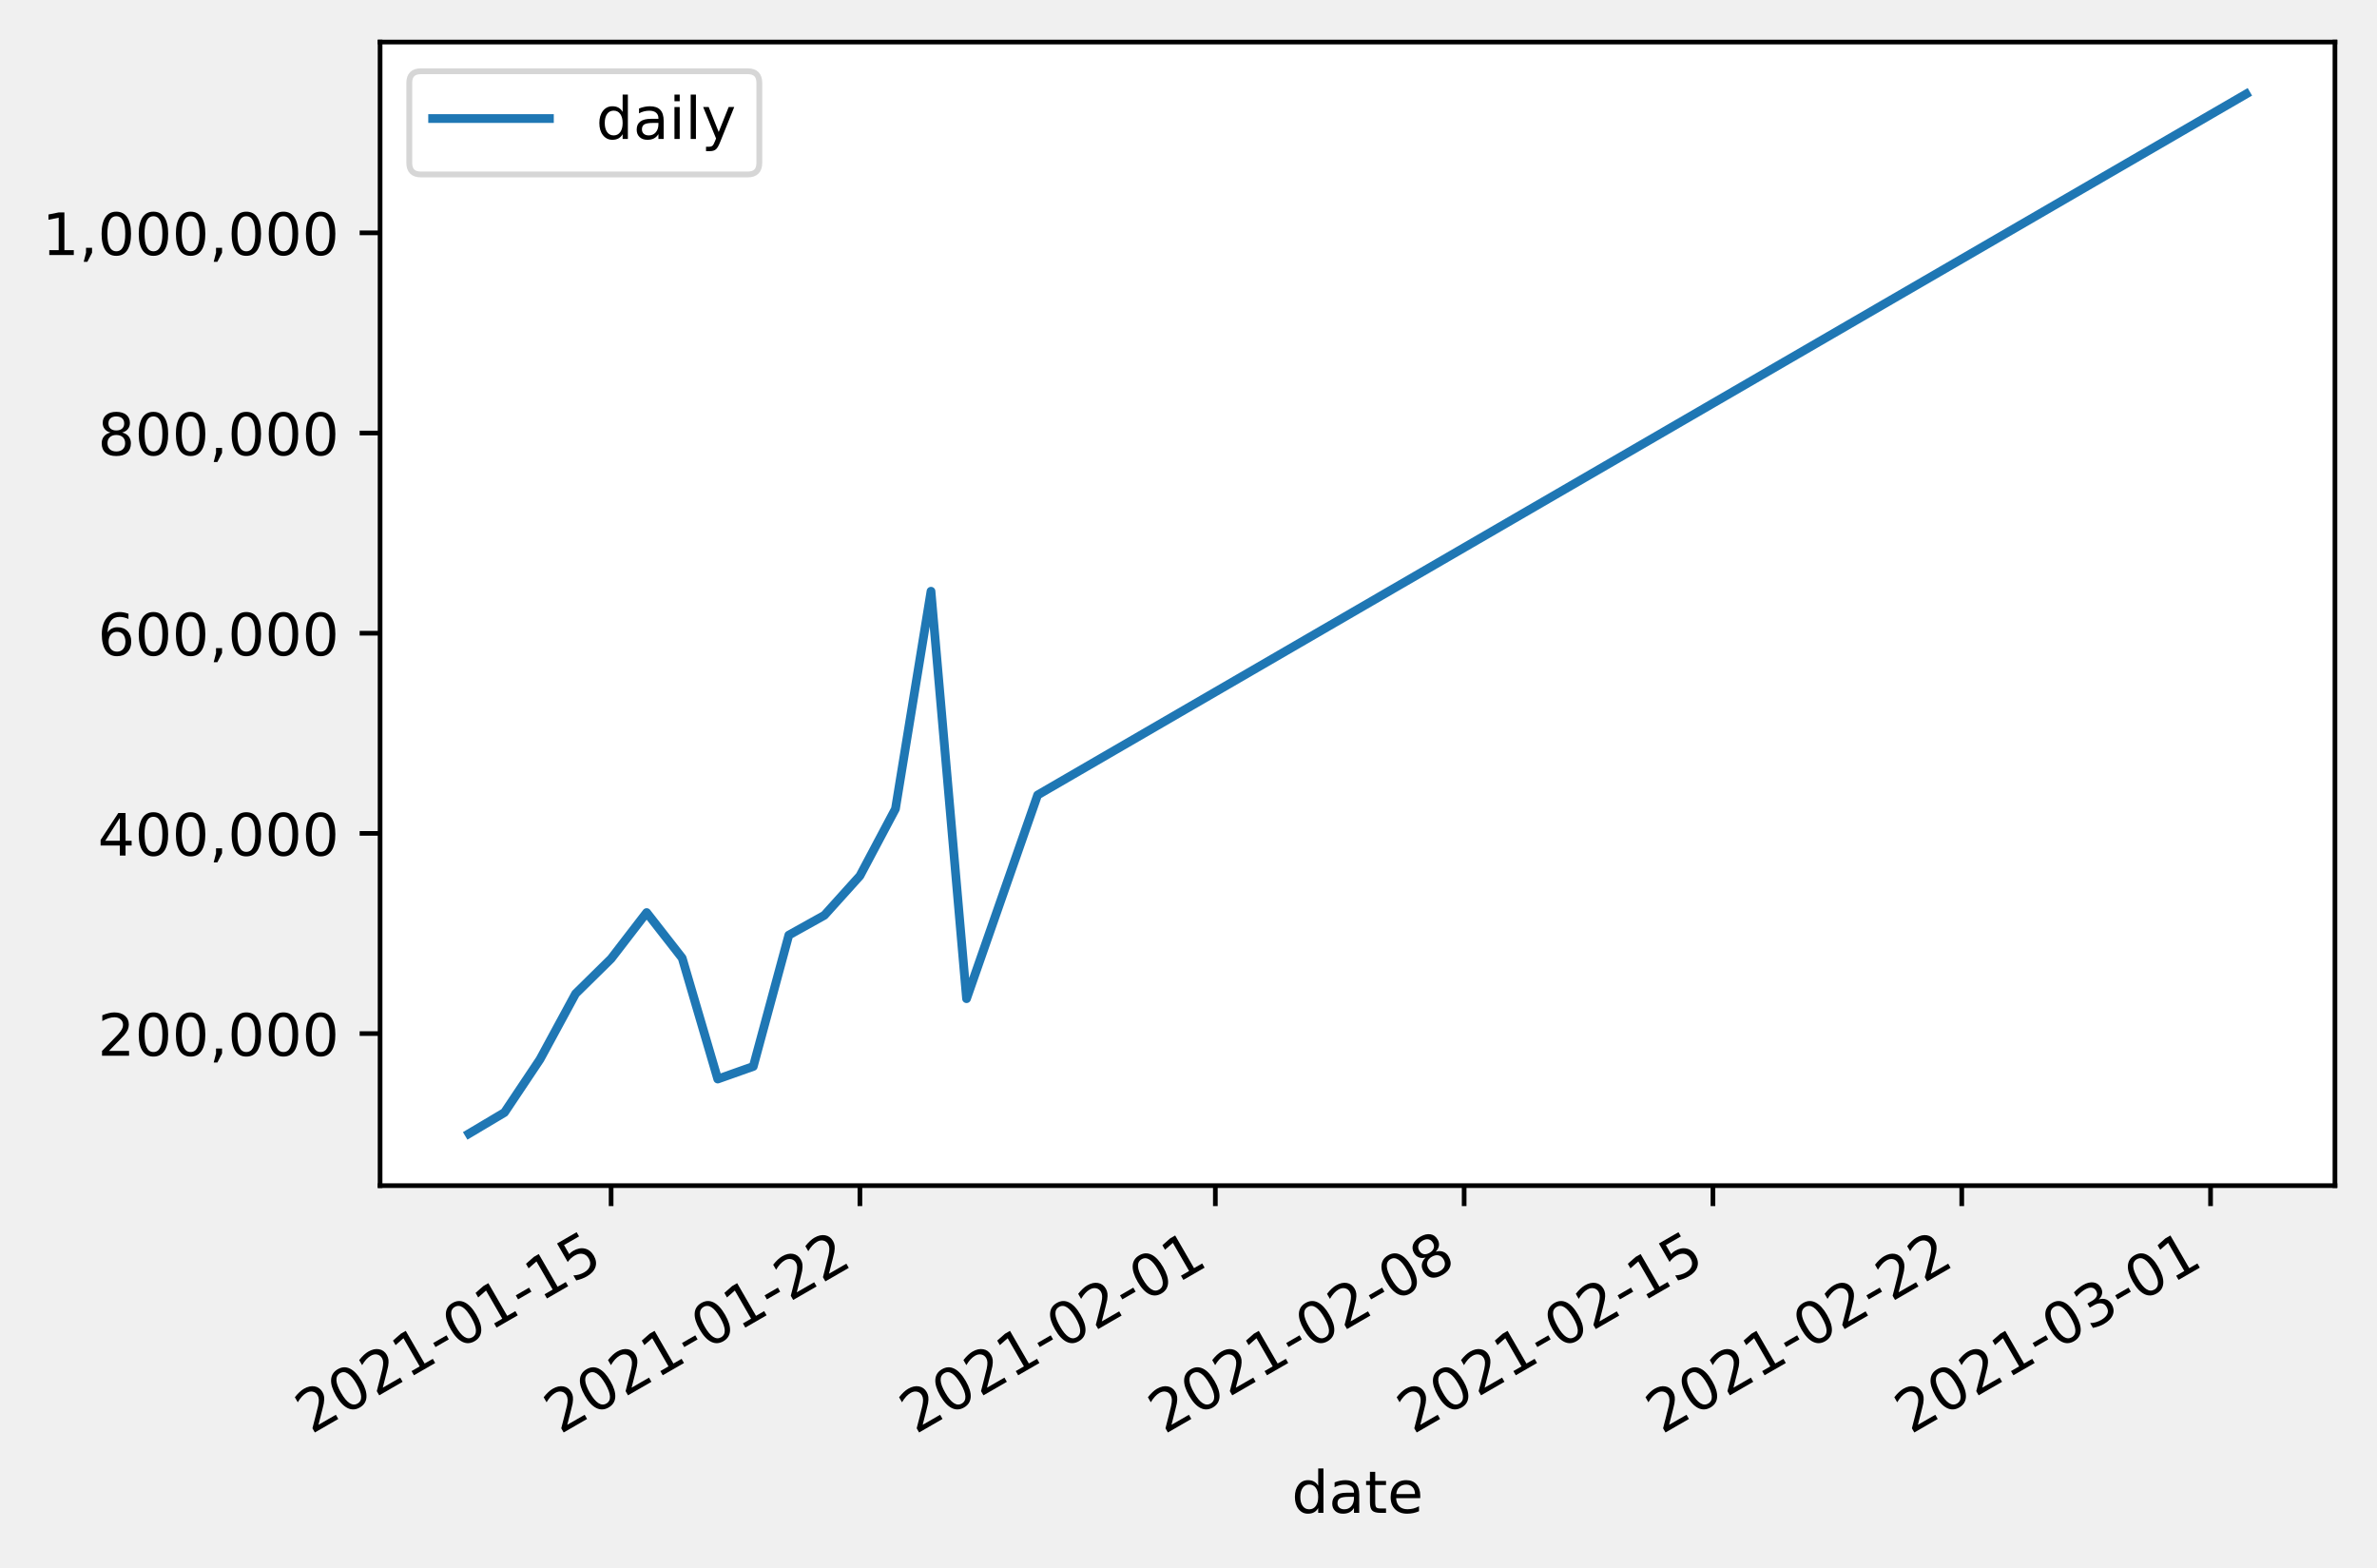
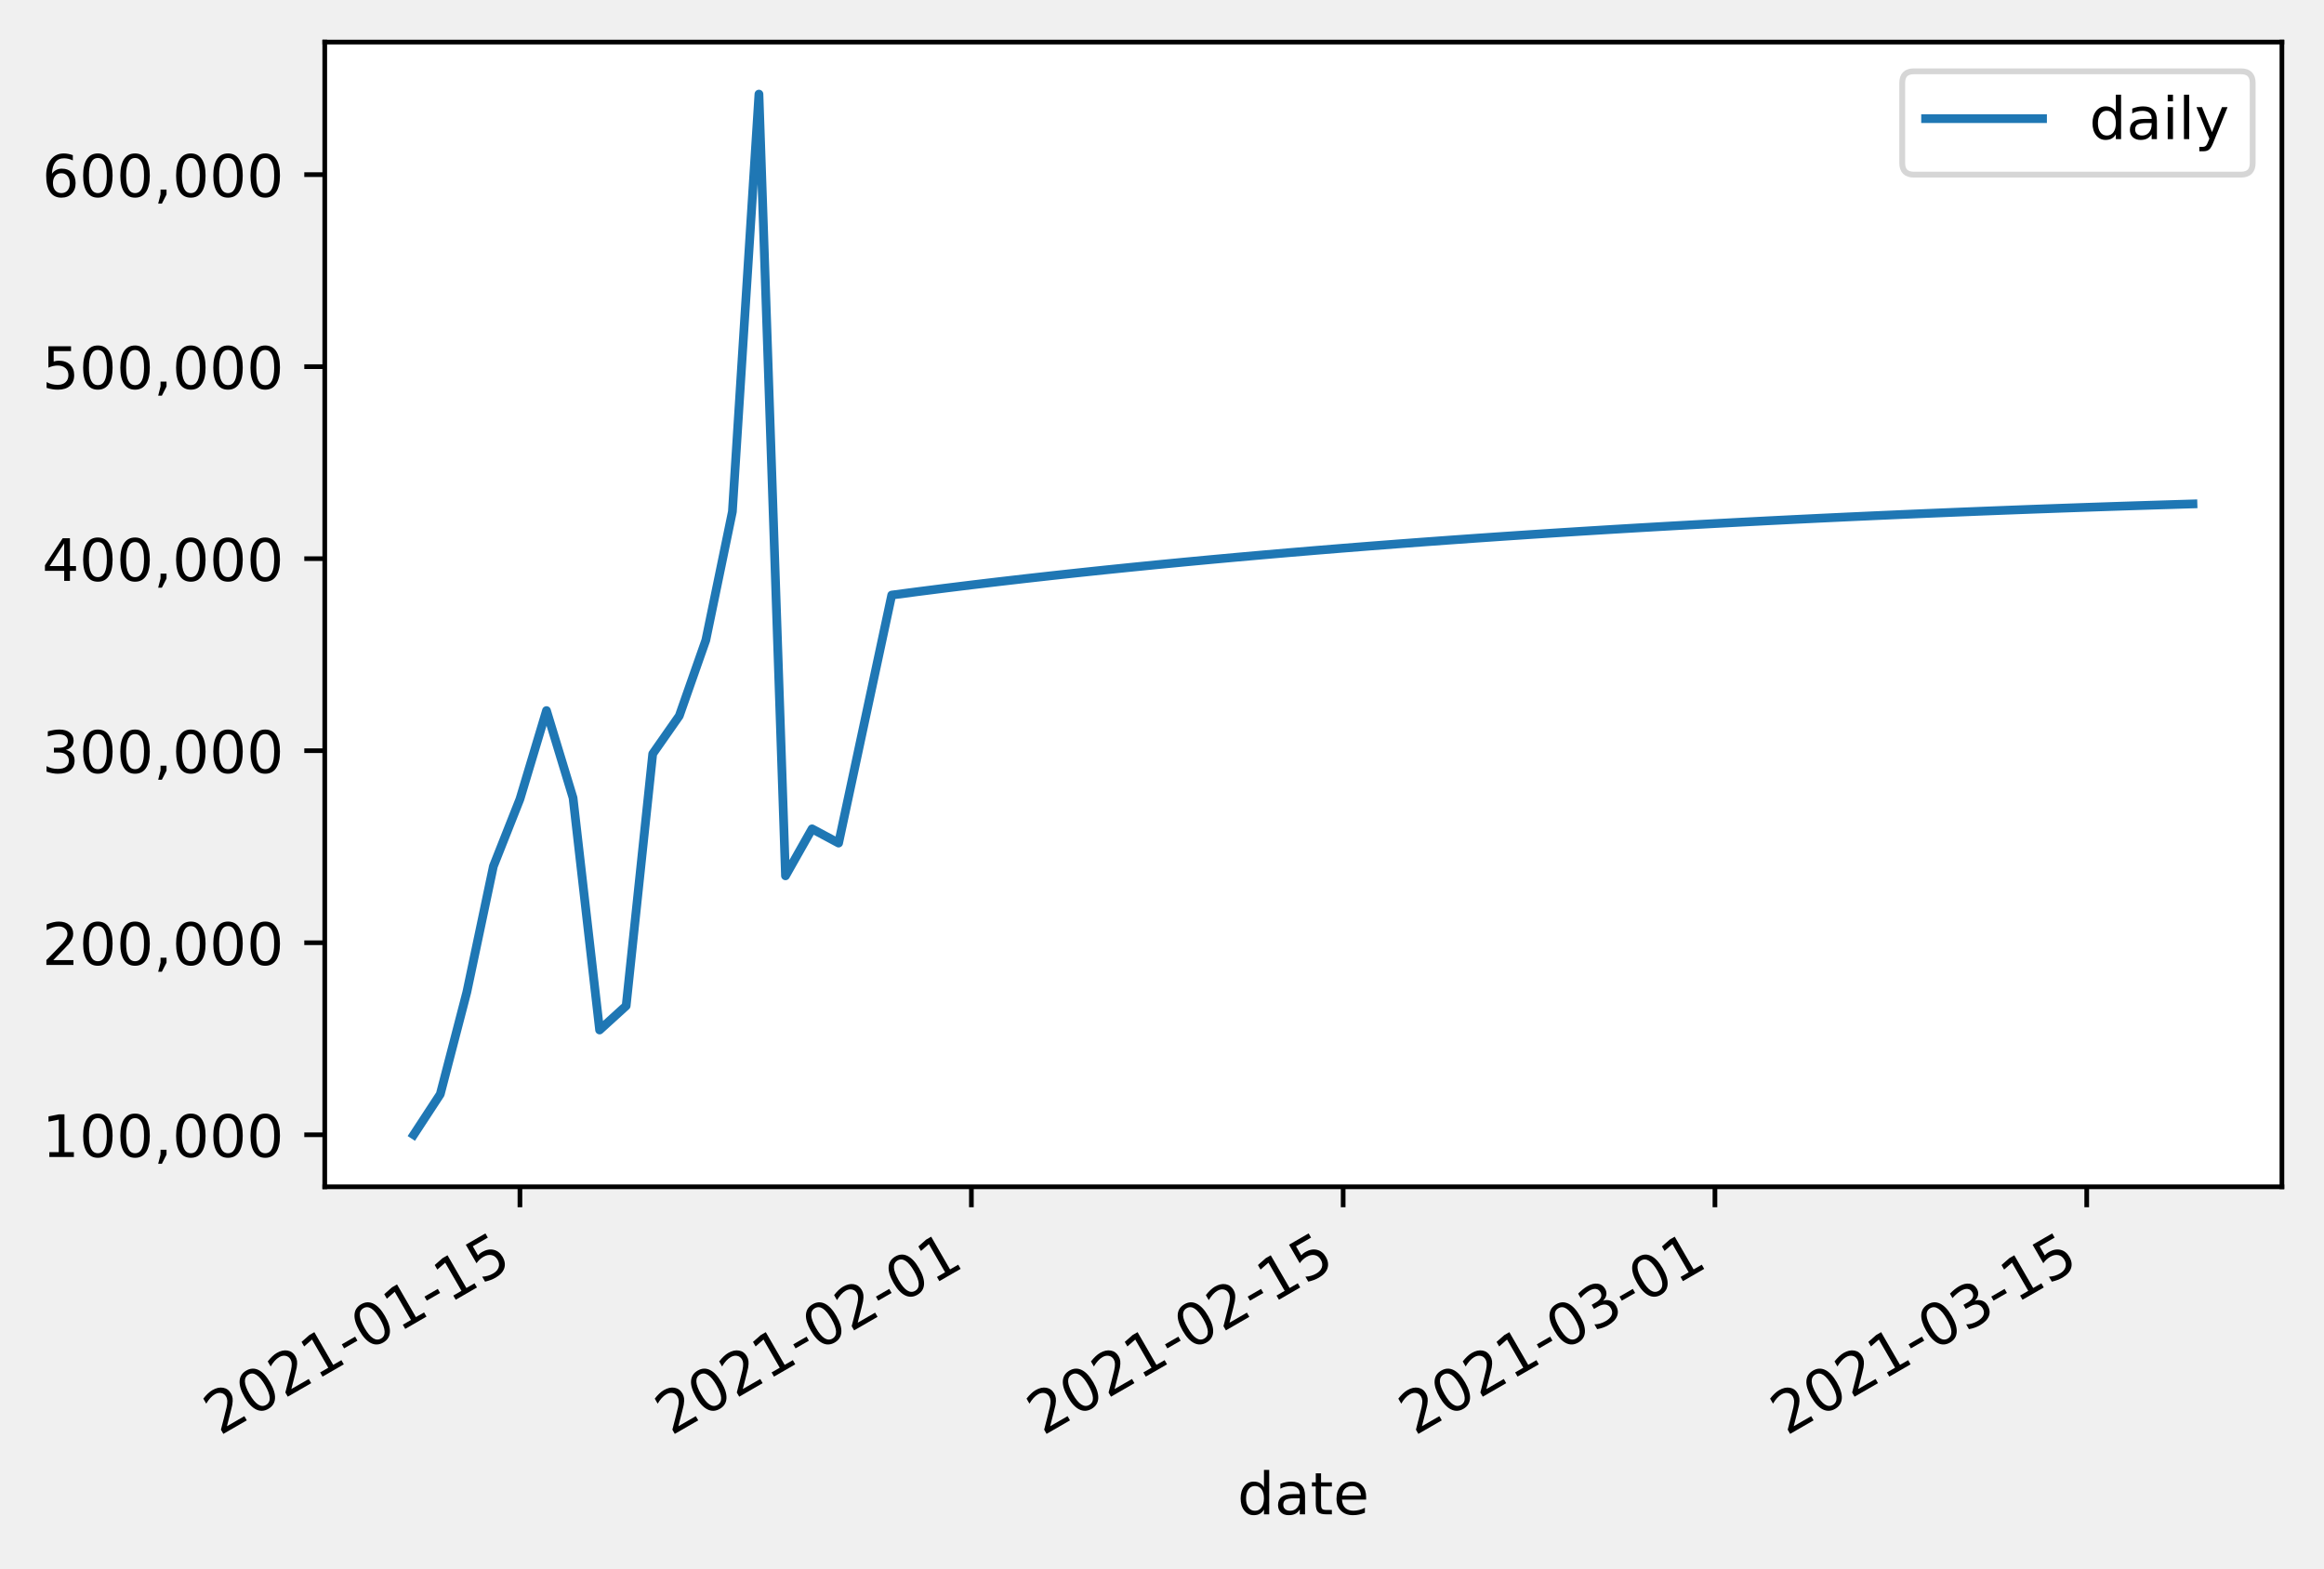
- <svg xmlns="http://www.w3.org/2000/svg" xmlns:xlink="http://www.w3.org/1999/xlink" height="268.357pt" version="1.1" viewBox="0 0 407.094 268.357" width="407.094pt">
+ <svg xmlns="http://www.w3.org/2000/svg" xmlns:xlink="http://www.w3.org/1999/xlink" height="268.357pt" version="1.1" viewBox="0 0 397.553 268.357" width="397.553pt">
  <defs>
    <style type="text/css">*{stroke-linecap:butt;stroke-linejoin:round;}</style>
  </defs>
  <g id="figure_1">
    <g id="patch_1">
-       <path d="M 0 268.357  L 407.094 268.357  L 407.094 0  L 0 0  z " style="fill:none;" />
+       <path d="M 0 268.357  L 397.553 268.357  L 397.553 0  L 0 0  z " style="fill:none;" />
    </g>
    <g id="axes_1">
      <g id="patch_2">
-         <path d="M 65.094 203.04  L 399.894 203.04  L 399.894 7.2  L 65.094 7.2  z " style="fill:#ffffff;" />
+         <path d="M 55.553 203.04  L 390.353 203.04  L 390.353 7.2  L 55.553 7.2  z " style="fill:#ffffff;" />
      </g>
      <g id="matplotlib.axis_1">
        <g id="xtick_1">
          <g id="line2d_1">
            <defs>
-               <path d="M 0 0  L 0 3.5  " id="mc7a78f9cbc" style="stroke:#000000;stroke-width:0.8;" />
+               <path d="M 0 0  L 0 3.5  " id="m671d6a89b6" style="stroke:#000000;stroke-width:0.8;" />
            </defs>
            <g>
-               <use style="stroke:#000000;stroke-width:0.8;" x="104.661" xlink:href="#mc7a78f9cbc" y="203.04" />
+               <use style="stroke:#000000;stroke-width:0.8;" x="88.942" xlink:href="#m671d6a89b6" y="203.04" />
            </g>
          </g>
          <g id="text_1">
-             <g transform="translate(53.29157 245.6783)rotate(-30)scale(0.1 -0.1)">
+             <g transform="translate(37.57282 245.6783)rotate(-30)scale(0.1 -0.1)">
              <defs>
                <path d="M 19.188 8.297  L 53.609 8.297  L 53.609 0  L 7.328 0  L 7.328 8.297  Q 12.938 14.109 22.625 23.891  Q 32.328 33.688 34.812 36.531  Q 39.547 41.844 41.422 45.531  Q 43.312 49.219 43.312 52.781  Q 43.312 58.594 39.234 62.25  Q 35.156 65.922 28.609 65.922  Q 23.969 65.922 18.812 64.312  Q 13.672 62.703 7.812 59.422  L 7.812 69.391  Q 13.766 71.781 18.938 73  Q 24.125 74.219 28.422 74.219  Q 39.75 74.219 46.484 68.547  Q 53.219 62.891 53.219 53.422  Q 53.219 48.922 51.531 44.891  Q 49.859 40.875 45.406 35.406  Q 44.188 33.984 37.641 27.219  Q 31.109 20.453 19.188 8.297  z " id="DejaVuSans-50" />
                <path d="M 31.781 66.406  Q 24.172 66.406 20.328 58.906  Q 16.5 51.422 16.5 36.375  Q 16.5 21.391 20.328 13.891  Q 24.172 6.391 31.781 6.391  Q 39.453 6.391 43.281 13.891  Q 47.125 21.391 47.125 36.375  Q 47.125 51.422 43.281 58.906  Q 39.453 66.406 31.781 66.406  z M 31.781 74.219  Q 44.047 74.219 50.516 64.516  Q 56.984 54.828 56.984 36.375  Q 56.984 17.969 50.516 8.266  Q 44.047 -1.422 31.781 -1.422  Q 19.531 -1.422 13.062 8.266  Q 6.594 17.969 6.594 36.375  Q 6.594 54.828 13.062 64.516  Q 19.531 74.219 31.781 74.219  z " id="DejaVuSans-48" />
                <path d="M 12.406 8.297  L 28.516 8.297  L 28.516 63.922  L 10.984 60.406  L 10.984 69.391  L 28.422 72.906  L 38.281 72.906  L 38.281 8.297  L 54.391 8.297  L 54.391 0  L 12.406 0  z " id="DejaVuSans-49" />
                <path d="M 4.891 31.391  L 31.203 31.391  L 31.203 23.391  L 4.891 23.391  z " id="DejaVuSans-45" />
                <path d="M 10.797 72.906  L 49.516 72.906  L 49.516 64.594  L 19.828 64.594  L 19.828 46.734  Q 21.969 47.469 24.109 47.828  Q 26.266 48.188 28.422 48.188  Q 40.625 48.188 47.75 41.5  Q 54.891 34.812 54.891 23.391  Q 54.891 11.625 47.562 5.094  Q 40.234 -1.422 26.906 -1.422  Q 22.312 -1.422 17.547 -0.641  Q 12.797 0.141 7.719 1.703  L 7.719 11.625  Q 12.109 9.234 16.797 8.062  Q 21.484 6.891 26.703 6.891  Q 35.156 6.891 40.078 11.328  Q 45.016 15.766 45.016 23.391  Q 45.016 31 40.078 35.438  Q 35.156 39.891 26.703 39.891  Q 22.75 39.891 18.812 39.016  Q 14.891 38.141 10.797 36.281  z " id="DejaVuSans-53" />
              </defs>
              <use xlink:href="#DejaVuSans-50" />
              <use x="63.623" xlink:href="#DejaVuSans-48" />
              <use x="127.246" xlink:href="#DejaVuSans-50" />
              <use x="190.869" xlink:href="#DejaVuSans-49" />
              <use x="254.492" xlink:href="#DejaVuSans-45" />
              <use x="290.576" xlink:href="#DejaVuSans-48" />
              <use x="354.199" xlink:href="#DejaVuSans-49" />
              <use x="417.822" xlink:href="#DejaVuSans-45" />
              <use x="453.906" xlink:href="#DejaVuSans-49" />
              <use x="517.529" xlink:href="#DejaVuSans-53" />
            </g>
          </g>
        </g>
        <g id="xtick_2">
          <g id="line2d_2">
            <g>
-               <use style="stroke:#000000;stroke-width:0.8;" x="147.272" xlink:href="#mc7a78f9cbc" y="203.04" />
+               <use style="stroke:#000000;stroke-width:0.8;" x="166.169" xlink:href="#m671d6a89b6" y="203.04" />
            </g>
          </g>
          <g id="text_2">
-             <g transform="translate(95.90248 245.6783)rotate(-30)scale(0.1 -0.1)">
-               <use xlink:href="#DejaVuSans-50" />
-               <use x="63.623" xlink:href="#DejaVuSans-48" />
-               <use x="127.246" xlink:href="#DejaVuSans-50" />
-               <use x="190.869" xlink:href="#DejaVuSans-49" />
-               <use x="254.492" xlink:href="#DejaVuSans-45" />
-               <use x="290.576" xlink:href="#DejaVuSans-48" />
-               <use x="354.199" xlink:href="#DejaVuSans-49" />
-               <use x="417.822" xlink:href="#DejaVuSans-45" />
-               <use x="453.906" xlink:href="#DejaVuSans-50" />
-               <use x="517.529" xlink:href="#DejaVuSans-50" />
+             <g transform="translate(114.7994 245.6783)rotate(-30)scale(0.1 -0.1)">
+               <use xlink:href="#DejaVuSans-50" />
+               <use x="63.623" xlink:href="#DejaVuSans-48" />
+               <use x="127.246" xlink:href="#DejaVuSans-50" />
+               <use x="190.869" xlink:href="#DejaVuSans-49" />
+               <use x="254.492" xlink:href="#DejaVuSans-45" />
+               <use x="290.576" xlink:href="#DejaVuSans-48" />
+               <use x="354.199" xlink:href="#DejaVuSans-50" />
+               <use x="417.822" xlink:href="#DejaVuSans-45" />
+               <use x="453.906" xlink:href="#DejaVuSans-48" />
+               <use x="517.529" xlink:href="#DejaVuSans-49" />
            </g>
          </g>
        </g>
        <g id="xtick_3">
          <g id="line2d_3">
            <g>
-               <use style="stroke:#000000;stroke-width:0.8;" x="208.145" xlink:href="#mc7a78f9cbc" y="203.04" />
+               <use style="stroke:#000000;stroke-width:0.8;" x="229.767" xlink:href="#m671d6a89b6" y="203.04" />
            </g>
          </g>
          <g id="text_3">
-             <g transform="translate(156.7752 245.6783)rotate(-30)scale(0.1 -0.1)">
+             <g transform="translate(178.3978 245.6783)rotate(-30)scale(0.1 -0.1)">
              <use xlink:href="#DejaVuSans-50" />
              <use x="63.623" xlink:href="#DejaVuSans-48" />
              <use x="127.246" xlink:href="#DejaVuSans-50" />
              <use x="190.869" xlink:href="#DejaVuSans-49" />
              <use x="254.492" xlink:href="#DejaVuSans-45" />
              <use x="290.576" xlink:href="#DejaVuSans-48" />
              <use x="354.199" xlink:href="#DejaVuSans-50" />
+               <use x="417.822" xlink:href="#DejaVuSans-45" />
+               <use x="453.906" xlink:href="#DejaVuSans-49" />
+               <use x="517.529" xlink:href="#DejaVuSans-53" />
+             </g>
+           </g>
+         </g>
+         <g id="xtick_4">
+           <g id="line2d_4">
+             <g>
+               <use style="stroke:#000000;stroke-width:0.8;" x="293.366" xlink:href="#m671d6a89b6" y="203.04" />
+             </g>
+           </g>
+           <g id="text_4">
+             <g transform="translate(241.9962 245.6783)rotate(-30)scale(0.1 -0.1)">
+               <defs>
+                 <path d="M 40.578 39.312  Q 47.656 37.797 51.625 33  Q 55.609 28.219 55.609 21.188  Q 55.609 10.406 48.188 4.484  Q 40.766 -1.422 27.094 -1.422  Q 22.516 -1.422 17.656 -0.516  Q 12.797 0.391 7.625 2.203  L 7.625 11.719  Q 11.719 9.328 16.594 8.109  Q 21.484 6.891 26.812 6.891  Q 36.078 6.891 40.938 10.547  Q 45.797 14.203 45.797 21.188  Q 45.797 27.641 41.281 31.266  Q 36.766 34.906 28.719 34.906  L 20.219 34.906  L 20.219 43.016  L 29.109 43.016  Q 36.375 43.016 40.234 45.922  Q 44.094 48.828 44.094 54.297  Q 44.094 59.906 40.109 62.906  Q 36.141 65.922 28.719 65.922  Q 24.656 65.922 20.016 65.031  Q 15.375 64.156 9.812 62.312  L 9.812 71.094  Q 15.438 72.656 20.344 73.438  Q 25.25 74.219 29.594 74.219  Q 40.828 74.219 47.359 69.109  Q 53.906 64.016 53.906 55.328  Q 53.906 49.266 50.438 45.094  Q 46.969 40.922 40.578 39.312  z " id="DejaVuSans-51" />
+               </defs>
+               <use xlink:href="#DejaVuSans-50" />
+               <use x="63.623" xlink:href="#DejaVuSans-48" />
+               <use x="127.246" xlink:href="#DejaVuSans-50" />
+               <use x="190.869" xlink:href="#DejaVuSans-49" />
+               <use x="254.492" xlink:href="#DejaVuSans-45" />
+               <use x="290.576" xlink:href="#DejaVuSans-48" />
+               <use x="354.199" xlink:href="#DejaVuSans-51" />
              <use x="417.822" xlink:href="#DejaVuSans-45" />
              <use x="453.906" xlink:href="#DejaVuSans-48" />
              <use x="517.529" xlink:href="#DejaVuSans-49" />
            </g>
          </g>
        </g>
-         <g id="xtick_4">
-           <g id="line2d_4">
-             <g>
-               <use style="stroke:#000000;stroke-width:0.8;" x="250.756" xlink:href="#mc7a78f9cbc" y="203.04" />
-             </g>
-           </g>
-           <g id="text_4">
-             <g transform="translate(199.3861 245.6783)rotate(-30)scale(0.1 -0.1)">
-               <defs>
-                 <path d="M 31.781 34.625  Q 24.75 34.625 20.719 30.859  Q 16.703 27.094 16.703 20.516  Q 16.703 13.922 20.719 10.156  Q 24.75 6.391 31.781 6.391  Q 38.812 6.391 42.859 10.172  Q 46.922 13.969 46.922 20.516  Q 46.922 27.094 42.891 30.859  Q 38.875 34.625 31.781 34.625  z M 21.922 38.812  Q 15.578 40.375 12.031 44.719  Q 8.5 49.078 8.5 55.328  Q 8.5 64.062 14.719 69.141  Q 20.953 74.219 31.781 74.219  Q 42.672 74.219 48.875 69.141  Q 55.078 64.062 55.078 55.328  Q 55.078 49.078 51.531 44.719  Q 48 40.375 41.703 38.812  Q 48.828 37.156 52.797 32.312  Q 56.781 27.484 56.781 20.516  Q 56.781 9.906 50.312 4.234  Q 43.844 -1.422 31.781 -1.422  Q 19.734 -1.422 13.25 4.234  Q 6.781 9.906 6.781 20.516  Q 6.781 27.484 10.781 32.312  Q 14.797 37.156 21.922 38.812  z M 18.312 54.391  Q 18.312 48.734 21.844 45.562  Q 25.391 42.391 31.781 42.391  Q 38.141 42.391 41.719 45.562  Q 45.312 48.734 45.312 54.391  Q 45.312 60.062 41.719 63.234  Q 38.141 66.406 31.781 66.406  Q 25.391 66.406 21.844 63.234  Q 18.312 60.062 18.312 54.391  z " id="DejaVuSans-56" />
-               </defs>
-               <use xlink:href="#DejaVuSans-50" />
-               <use x="63.623" xlink:href="#DejaVuSans-48" />
-               <use x="127.246" xlink:href="#DejaVuSans-50" />
-               <use x="190.869" xlink:href="#DejaVuSans-49" />
-               <use x="254.492" xlink:href="#DejaVuSans-45" />
-               <use x="290.576" xlink:href="#DejaVuSans-48" />
-               <use x="354.199" xlink:href="#DejaVuSans-50" />
-               <use x="417.822" xlink:href="#DejaVuSans-45" />
-               <use x="453.906" xlink:href="#DejaVuSans-48" />
-               <use x="517.529" xlink:href="#DejaVuSans-56" />
-             </g>
-           </g>
-         </g>
        <g id="xtick_5">
          <g id="line2d_5">
            <g>
-               <use style="stroke:#000000;stroke-width:0.8;" x="293.366" xlink:href="#mc7a78f9cbc" y="203.04" />
+               <use style="stroke:#000000;stroke-width:0.8;" x="356.964" xlink:href="#m671d6a89b6" y="203.04" />
            </g>
          </g>
          <g id="text_5">
-             <g transform="translate(241.997 245.6783)rotate(-30)scale(0.1 -0.1)">
-               <use xlink:href="#DejaVuSans-50" />
-               <use x="63.623" xlink:href="#DejaVuSans-48" />
-               <use x="127.246" xlink:href="#DejaVuSans-50" />
-               <use x="190.869" xlink:href="#DejaVuSans-49" />
-               <use x="254.492" xlink:href="#DejaVuSans-45" />
-               <use x="290.576" xlink:href="#DejaVuSans-48" />
-               <use x="354.199" xlink:href="#DejaVuSans-50" />
+             <g transform="translate(305.5945 245.6783)rotate(-30)scale(0.1 -0.1)">
+               <use xlink:href="#DejaVuSans-50" />
+               <use x="63.623" xlink:href="#DejaVuSans-48" />
+               <use x="127.246" xlink:href="#DejaVuSans-50" />
+               <use x="190.869" xlink:href="#DejaVuSans-49" />
+               <use x="254.492" xlink:href="#DejaVuSans-45" />
+               <use x="290.576" xlink:href="#DejaVuSans-48" />
+               <use x="354.199" xlink:href="#DejaVuSans-51" />
              <use x="417.822" xlink:href="#DejaVuSans-45" />
              <use x="453.906" xlink:href="#DejaVuSans-49" />
              <use x="517.529" xlink:href="#DejaVuSans-53" />
            </g>
          </g>
        </g>
-         <g id="xtick_6">
-           <g id="line2d_6">
-             <g>
-               <use style="stroke:#000000;stroke-width:0.8;" x="335.977" xlink:href="#mc7a78f9cbc" y="203.04" />
-             </g>
-           </g>
-           <g id="text_6">
-             <g transform="translate(284.6079 245.6783)rotate(-30)scale(0.1 -0.1)">
-               <use xlink:href="#DejaVuSans-50" />
-               <use x="63.623" xlink:href="#DejaVuSans-48" />
-               <use x="127.246" xlink:href="#DejaVuSans-50" />
-               <use x="190.869" xlink:href="#DejaVuSans-49" />
-               <use x="254.492" xlink:href="#DejaVuSans-45" />
-               <use x="290.576" xlink:href="#DejaVuSans-48" />
-               <use x="354.199" xlink:href="#DejaVuSans-50" />
-               <use x="417.822" xlink:href="#DejaVuSans-45" />
-               <use x="453.906" xlink:href="#DejaVuSans-50" />
-               <use x="517.529" xlink:href="#DejaVuSans-50" />
-             </g>
-           </g>
-         </g>
-         <g id="xtick_7">
-           <g id="line2d_7">
-             <g>
-               <use style="stroke:#000000;stroke-width:0.8;" x="378.588" xlink:href="#mc7a78f9cbc" y="203.04" />
-             </g>
-           </g>
-           <g id="text_7">
-             <g transform="translate(327.2188 245.6783)rotate(-30)scale(0.1 -0.1)">
-               <defs>
-                 <path d="M 40.578 39.312  Q 47.656 37.797 51.625 33  Q 55.609 28.219 55.609 21.188  Q 55.609 10.406 48.188 4.484  Q 40.766 -1.422 27.094 -1.422  Q 22.516 -1.422 17.656 -0.516  Q 12.797 0.391 7.625 2.203  L 7.625 11.719  Q 11.719 9.328 16.594 8.109  Q 21.484 6.891 26.812 6.891  Q 36.078 6.891 40.938 10.547  Q 45.797 14.203 45.797 21.188  Q 45.797 27.641 41.281 31.266  Q 36.766 34.906 28.719 34.906  L 20.219 34.906  L 20.219 43.016  L 29.109 43.016  Q 36.375 43.016 40.234 45.922  Q 44.094 48.828 44.094 54.297  Q 44.094 59.906 40.109 62.906  Q 36.141 65.922 28.719 65.922  Q 24.656 65.922 20.016 65.031  Q 15.375 64.156 9.812 62.312  L 9.812 71.094  Q 15.438 72.656 20.344 73.438  Q 25.25 74.219 29.594 74.219  Q 40.828 74.219 47.359 69.109  Q 53.906 64.016 53.906 55.328  Q 53.906 49.266 50.438 45.094  Q 46.969 40.922 40.578 39.312  z " id="DejaVuSans-51" />
-               </defs>
-               <use xlink:href="#DejaVuSans-50" />
-               <use x="63.623" xlink:href="#DejaVuSans-48" />
-               <use x="127.246" xlink:href="#DejaVuSans-50" />
-               <use x="190.869" xlink:href="#DejaVuSans-49" />
-               <use x="254.492" xlink:href="#DejaVuSans-45" />
-               <use x="290.576" xlink:href="#DejaVuSans-48" />
-               <use x="354.199" xlink:href="#DejaVuSans-51" />
-               <use x="417.822" xlink:href="#DejaVuSans-45" />
-               <use x="453.906" xlink:href="#DejaVuSans-48" />
-               <use x="517.529" xlink:href="#DejaVuSans-49" />
-             </g>
-           </g>
-         </g>
-         <g id="text_8">
-           <g transform="translate(221.2188 259.0778)scale(0.1 -0.1)">
+         <g id="text_6">
+           <g transform="translate(211.6781 259.0778)scale(0.1 -0.1)">
            <defs>
              <path d="M 45.406 46.391  L 45.406 75.984  L 54.391 75.984  L 54.391 0  L 45.406 0  L 45.406 8.203  Q 42.578 3.328 38.25 0.953  Q 33.938 -1.422 27.875 -1.422  Q 17.969 -1.422 11.734 6.484  Q 5.516 14.406 5.516 27.297  Q 5.516 40.188 11.734 48.094  Q 17.969 56 27.875 56  Q 33.938 56 38.25 53.625  Q 42.578 51.266 45.406 46.391  z M 14.797 27.297  Q 14.797 17.391 18.875 11.75  Q 22.953 6.109 30.078 6.109  Q 37.203 6.109 41.297 11.75  Q 45.406 17.391 45.406 27.297  Q 45.406 37.203 41.297 42.844  Q 37.203 48.484 30.078 48.484  Q 22.953 48.484 18.875 42.844  Q 14.797 37.203 14.797 27.297  z " id="DejaVuSans-100" />
              <path d="M 34.281 27.484  Q 23.391 27.484 19.188 25  Q 14.984 22.516 14.984 16.5  Q 14.984 11.719 18.141 8.906  Q 21.297 6.109 26.703 6.109  Q 34.188 6.109 38.703 11.406  Q 43.219 16.703 43.219 25.484  L 43.219 27.484  z M 52.203 31.203  L 52.203 0  L 43.219 0  L 43.219 8.297  Q 40.141 3.328 35.547 0.953  Q 30.953 -1.422 24.312 -1.422  Q 15.922 -1.422 10.953 3.297  Q 6 8.016 6 15.922  Q 6 25.141 12.172 29.828  Q 18.359 34.516 30.609 34.516  L 43.219 34.516  L 43.219 35.406  Q 43.219 41.609 39.141 45  Q 35.062 48.391 27.688 48.391  Q 23 48.391 18.547 47.266  Q 14.109 46.141 10.016 43.891  L 10.016 52.203  Q 14.938 54.109 19.578 55.047  Q 24.219 56 28.609 56  Q 40.484 56 46.344 49.844  Q 52.203 43.703 52.203 31.203  z " id="DejaVuSans-97" />
              <path d="M 18.312 70.219  L 18.312 54.688  L 36.812 54.688  L 36.812 47.703  L 18.312 47.703  L 18.312 18.016  Q 18.312 11.328 20.141 9.422  Q 21.969 7.516 27.594 7.516  L 36.812 7.516  L 36.812 0  L 27.594 0  Q 17.188 0 13.234 3.875  Q 9.281 7.766 9.281 18.016  L 9.281 47.703  L 2.688 47.703  L 2.688 54.688  L 9.281 54.688  L 9.281 70.219  z " id="DejaVuSans-116" />
              <path d="M 56.203 29.594  L 56.203 25.203  L 14.891 25.203  Q 15.484 15.922 20.484 11.062  Q 25.484 6.203 34.422 6.203  Q 39.594 6.203 44.453 7.469  Q 49.312 8.734 54.109 11.281  L 54.109 2.781  Q 49.266 0.734 44.188 -0.344  Q 39.109 -1.422 33.891 -1.422  Q 20.797 -1.422 13.156 6.188  Q 5.516 13.812 5.516 26.812  Q 5.516 40.234 12.766 48.109  Q 20.016 56 32.328 56  Q 43.359 56 49.781 48.891  Q 56.203 41.797 56.203 29.594  z M 47.219 32.234  Q 47.125 39.594 43.094 43.984  Q 39.062 48.391 32.422 48.391  Q 24.906 48.391 20.391 44.141  Q 15.875 39.891 15.188 32.172  z " id="DejaVuSans-101" />
            </defs>
            <use xlink:href="#DejaVuSans-100" />
            <use x="63.477" xlink:href="#DejaVuSans-97" />
            <use x="124.756" xlink:href="#DejaVuSans-116" />
            <use x="163.965" xlink:href="#DejaVuSans-101" />
          </g>
        </g>
      </g>
      <g id="matplotlib.axis_2">
        <g id="ytick_1">
+           <g id="line2d_6">
+             <defs>
+               <path d="M 0 0  L -3.5 0  " id="ma71ccd1249" style="stroke:#000000;stroke-width:0.8;" />
+             </defs>
+             <g>
+               <use style="stroke:#000000;stroke-width:0.8;" x="55.553" xlink:href="#ma71ccd1249" y="194.138" />
+             </g>
+           </g>
+           <g id="text_7">
+             <g transform="translate(7.2 197.9374)scale(0.1 -0.1)">
+               <defs>
+                 <path d="M 11.719 12.406  L 22.016 12.406  L 22.016 4  L 14.016 -11.625  L 7.719 -11.625  L 11.719 4  z " id="DejaVuSans-44" />
+               </defs>
+               <use xlink:href="#DejaVuSans-49" />
+               <use x="63.623" xlink:href="#DejaVuSans-48" />
+               <use x="127.246" xlink:href="#DejaVuSans-48" />
+               <use x="190.869" xlink:href="#DejaVuSans-44" />
+               <use x="222.656" xlink:href="#DejaVuSans-48" />
+               <use x="286.279" xlink:href="#DejaVuSans-48" />
+               <use x="349.902" xlink:href="#DejaVuSans-48" />
+             </g>
+           </g>
+         </g>
+         <g id="ytick_2">
+           <g id="line2d_7">
+             <g>
+               <use style="stroke:#000000;stroke-width:0.8;" x="55.553" xlink:href="#ma71ccd1249" y="161.285" />
+             </g>
+           </g>
+           <g id="text_8">
+             <g transform="translate(7.2 165.0846)scale(0.1 -0.1)">
+               <use xlink:href="#DejaVuSans-50" />
+               <use x="63.623" xlink:href="#DejaVuSans-48" />
+               <use x="127.246" xlink:href="#DejaVuSans-48" />
+               <use x="190.869" xlink:href="#DejaVuSans-44" />
+               <use x="222.656" xlink:href="#DejaVuSans-48" />
+               <use x="286.279" xlink:href="#DejaVuSans-48" />
+               <use x="349.902" xlink:href="#DejaVuSans-48" />
+             </g>
+           </g>
+         </g>
+         <g id="ytick_3">
          <g id="line2d_8">
-             <defs>
-               <path d="M 0 0  L -3.5 0  " id="m8973d69ab3" style="stroke:#000000;stroke-width:0.8;" />
-             </defs>
-             <g>
-               <use style="stroke:#000000;stroke-width:0.8;" x="65.094" xlink:href="#m8973d69ab3" y="176.998" />
+             <g>
+               <use style="stroke:#000000;stroke-width:0.8;" x="55.553" xlink:href="#ma71ccd1249" y="128.433" />
            </g>
          </g>
          <g id="text_9">
-             <g transform="translate(16.74063 180.7968)scale(0.1 -0.1)">
-               <defs>
-                 <path d="M 11.719 12.406  L 22.016 12.406  L 22.016 4  L 14.016 -11.625  L 7.719 -11.625  L 11.719 4  z " id="DejaVuSans-44" />
-               </defs>
-               <use xlink:href="#DejaVuSans-50" />
-               <use x="63.623" xlink:href="#DejaVuSans-48" />
-               <use x="127.246" xlink:href="#DejaVuSans-48" />
-               <use x="190.869" xlink:href="#DejaVuSans-44" />
-               <use x="222.656" xlink:href="#DejaVuSans-48" />
-               <use x="286.279" xlink:href="#DejaVuSans-48" />
-               <use x="349.902" xlink:href="#DejaVuSans-48" />
-             </g>
-           </g>
-         </g>
-         <g id="ytick_2">
+             <g transform="translate(7.2 132.2319)scale(0.1 -0.1)">
+               <use xlink:href="#DejaVuSans-51" />
+               <use x="63.623" xlink:href="#DejaVuSans-48" />
+               <use x="127.246" xlink:href="#DejaVuSans-48" />
+               <use x="190.869" xlink:href="#DejaVuSans-44" />
+               <use x="222.656" xlink:href="#DejaVuSans-48" />
+               <use x="286.279" xlink:href="#DejaVuSans-48" />
+               <use x="349.902" xlink:href="#DejaVuSans-48" />
+             </g>
+           </g>
+         </g>
+         <g id="ytick_4">
          <g id="line2d_9">
            <g>
-               <use style="stroke:#000000;stroke-width:0.8;" x="65.094" xlink:href="#m8973d69ab3" y="142.716" />
+               <use style="stroke:#000000;stroke-width:0.8;" x="55.553" xlink:href="#ma71ccd1249" y="95.58" />
            </g>
          </g>
          <g id="text_10">
-             <g transform="translate(16.74063 146.5155)scale(0.1 -0.1)">
+             <g transform="translate(7.2 99.3791)scale(0.1 -0.1)">
              <defs>
                <path d="M 37.797 64.312  L 12.891 25.391  L 37.797 25.391  z M 35.203 72.906  L 47.609 72.906  L 47.609 25.391  L 58.016 25.391  L 58.016 17.188  L 47.609 17.188  L 47.609 0  L 37.797 0  L 37.797 17.188  L 4.891 17.188  L 4.891 26.703  z " id="DejaVuSans-52" />
              </defs>
              <use xlink:href="#DejaVuSans-52" />
              <use x="63.623" xlink:href="#DejaVuSans-48" />
              <use x="127.246" xlink:href="#DejaVuSans-48" />
              <use x="190.869" xlink:href="#DejaVuSans-44" />
              <use x="222.656" xlink:href="#DejaVuSans-48" />
              <use x="286.279" xlink:href="#DejaVuSans-48" />
              <use x="349.902" xlink:href="#DejaVuSans-48" />
            </g>
          </g>
        </g>
-         <g id="ytick_3">
+         <g id="ytick_5">
          <g id="line2d_10">
            <g>
-               <use style="stroke:#000000;stroke-width:0.8;" x="65.094" xlink:href="#m8973d69ab3" y="108.435" />
+               <use style="stroke:#000000;stroke-width:0.8;" x="55.553" xlink:href="#ma71ccd1249" y="62.727" />
            </g>
          </g>
          <g id="text_11">
-             <g transform="translate(16.74063 112.2342)scale(0.1 -0.1)">
+             <g transform="translate(7.2 66.52634)scale(0.1 -0.1)">
+               <use xlink:href="#DejaVuSans-53" />
+               <use x="63.623" xlink:href="#DejaVuSans-48" />
+               <use x="127.246" xlink:href="#DejaVuSans-48" />
+               <use x="190.869" xlink:href="#DejaVuSans-44" />
+               <use x="222.656" xlink:href="#DejaVuSans-48" />
+               <use x="286.279" xlink:href="#DejaVuSans-48" />
+               <use x="349.902" xlink:href="#DejaVuSans-48" />
+             </g>
+           </g>
+         </g>
+         <g id="ytick_6">
+           <g id="line2d_11">
+             <g>
+               <use style="stroke:#000000;stroke-width:0.8;" x="55.553" xlink:href="#ma71ccd1249" y="29.874" />
+             </g>
+           </g>
+           <g id="text_12">
+             <g transform="translate(7.2 33.67357)scale(0.1 -0.1)">
              <defs>
                <path d="M 33.016 40.375  Q 26.375 40.375 22.484 35.828  Q 18.609 31.297 18.609 23.391  Q 18.609 15.531 22.484 10.953  Q 26.375 6.391 33.016 6.391  Q 39.656 6.391 43.531 10.953  Q 47.406 15.531 47.406 23.391  Q 47.406 31.297 43.531 35.828  Q 39.656 40.375 33.016 40.375  z M 52.594 71.297  L 52.594 62.312  Q 48.875 64.062 45.094 64.984  Q 41.312 65.922 37.594 65.922  Q 27.828 65.922 22.672 59.328  Q 17.531 52.734 16.797 39.406  Q 19.672 43.656 24.016 45.922  Q 28.375 48.188 33.594 48.188  Q 44.578 48.188 50.953 41.516  Q 57.328 34.859 57.328 23.391  Q 57.328 12.156 50.688 5.359  Q 44.047 -1.422 33.016 -1.422  Q 20.359 -1.422 13.672 8.266  Q 6.984 17.969 6.984 36.375  Q 6.984 53.656 15.188 63.938  Q 23.391 74.219 37.203 74.219  Q 40.922 74.219 44.703 73.484  Q 48.484 72.75 52.594 71.297  z " id="DejaVuSans-54" />
              </defs>
              <use xlink:href="#DejaVuSans-54" />
              <use x="63.623" xlink:href="#DejaVuSans-48" />
              <use x="127.246" xlink:href="#DejaVuSans-48" />
              <use x="190.869" xlink:href="#DejaVuSans-44" />
              <use x="222.656" xlink:href="#DejaVuSans-48" />
              <use x="286.279" xlink:href="#DejaVuSans-48" />
              <use x="349.902" xlink:href="#DejaVuSans-48" />
            </g>
          </g>
        </g>
-         <g id="ytick_4">
-           <g id="line2d_11">
-             <g>
-               <use style="stroke:#000000;stroke-width:0.8;" x="65.094" xlink:href="#m8973d69ab3" y="74.154" />
-             </g>
-           </g>
-           <g id="text_12">
-             <g transform="translate(16.74063 77.95286)scale(0.1 -0.1)">
-               <use xlink:href="#DejaVuSans-56" />
-               <use x="63.623" xlink:href="#DejaVuSans-48" />
-               <use x="127.246" xlink:href="#DejaVuSans-48" />
-               <use x="190.869" xlink:href="#DejaVuSans-44" />
-               <use x="222.656" xlink:href="#DejaVuSans-48" />
-               <use x="286.279" xlink:href="#DejaVuSans-48" />
-               <use x="349.902" xlink:href="#DejaVuSans-48" />
-             </g>
-           </g>
-         </g>
-         <g id="ytick_5">
-           <g id="line2d_12">
-             <g>
-               <use style="stroke:#000000;stroke-width:0.8;" x="65.094" xlink:href="#m8973d69ab3" y="39.872" />
-             </g>
-           </g>
-           <g id="text_13">
-             <g transform="translate(7.2 43.67157)scale(0.1 -0.1)">
-               <use xlink:href="#DejaVuSans-49" />
-               <use x="63.623" xlink:href="#DejaVuSans-44" />
-               <use x="95.41" xlink:href="#DejaVuSans-48" />
-               <use x="159.033" xlink:href="#DejaVuSans-48" />
-               <use x="222.656" xlink:href="#DejaVuSans-48" />
-               <use x="286.279" xlink:href="#DejaVuSans-44" />
-               <use x="318.066" xlink:href="#DejaVuSans-48" />
-               <use x="381.689" xlink:href="#DejaVuSans-48" />
-               <use x="445.312" xlink:href="#DejaVuSans-48" />
-             </g>
-           </g>
-         </g>
-       </g>
-       <g id="line2d_13">
-         <path clip-path="url(#p1b37610160)" d="M 80.312 194.138  L 86.399 190.517  L 92.486 181.407  L 98.574 170.173  L 104.661 164.178  L 110.748 156.276  L 116.836 164.068  L 122.923 184.786  L 129.01 182.628  L 135.097 160.136  L 141.185 156.746  L 147.272 149.99  L 153.359 138.521  L 159.446 101.249  L 165.534 171.024  L 177.708 136.144  L 183.796 132.613  L 189.883 129.082  L 195.97 125.552  L 202.057 122.021  L 208.145 118.491  L 214.232 114.96  L 220.319 111.429  L 226.406 107.899  L 232.494 104.368  L 238.581 100.837  L 244.668 97.307  L 250.756 93.776  L 256.843 90.245  L 262.93 86.715  L 269.017 83.184  L 275.105 79.653  L 281.192 76.123  L 287.279 72.592  L 293.366 69.062  L 299.454 65.531  L 305.541 62  L 311.628 58.47  L 317.716 54.939  L 323.803 51.408  L 329.89 47.878  L 335.977 44.347  L 342.065 40.816  L 348.152 37.286  L 354.239 33.755  L 360.326 30.224  L 366.414 26.694  L 372.501 23.163  L 378.588 19.632  L 384.676 16.102  " style="fill:none;stroke:#1f77b4;stroke-linecap:square;stroke-width:1.5;" />
+       </g>
+       <g id="line2d_12">
+         <path clip-path="url(#pd9b7e8ed19)" d="M 70.771 194.138  L 75.314 187.197  L 79.857 169.736  L 84.4 148.205  L 88.942 136.714  L 93.485 121.568  L 98.028 136.503  L 102.57 176.212  L 107.113 172.078  L 111.656 128.967  L 116.199 122.47  L 120.741 109.522  L 125.284 87.538  L 129.827 16.102  L 134.37 149.836  L 138.912 141.802  L 143.455 144.234  L 152.541 101.804  L 157.083 101.208  L 161.626 100.631  L 166.169 100.072  L 170.712 99.531  L 175.254 99.006  L 179.797 98.497  L 184.34 98.003  L 188.883 97.523  L 193.425 97.058  L 197.968 96.606  L 202.511 96.167  L 207.054 95.74  L 211.596 95.326  L 216.139 94.923  L 220.682 94.532  L 225.224 94.151  L 229.767 93.782  L 234.31 93.422  L 238.853 93.073  L 243.395 92.733  L 247.938 92.403  L 252.481 92.082  L 257.024 91.769  L 261.566 91.466  L 266.109 91.171  L 270.652 90.885  L 275.195 90.606  L 279.737 90.336  L 284.28 90.073  L 288.823 89.818  L 293.366 89.57  L 297.908 89.329  L 302.451 89.095  L 306.994 88.869  L 311.537 88.649  L 316.079 88.435  L 320.622 88.228  L 325.165 88.028  L 329.708 87.834  L 334.25 87.646  L 338.793 87.464  L 343.336 87.288  L 347.878 87.117  L 352.421 86.953  L 356.964 86.793  L 361.507 86.64  L 366.049 86.492  L 370.592 86.349  L 375.135 86.211  " style="fill:none;stroke:#1f77b4;stroke-linecap:square;stroke-width:1.5;" />
      </g>
      <g id="patch_3">
-         <path d="M 65.094 203.04  L 65.094 7.2  " style="fill:none;stroke:#000000;stroke-linecap:square;stroke-linejoin:miter;stroke-width:0.8;" />
+         <path d="M 55.553 203.04  L 55.553 7.2  " style="fill:none;stroke:#000000;stroke-linecap:square;stroke-linejoin:miter;stroke-width:0.8;" />
      </g>
      <g id="patch_4">
-         <path d="M 399.894 203.04  L 399.894 7.2  " style="fill:none;stroke:#000000;stroke-linecap:square;stroke-linejoin:miter;stroke-width:0.8;" />
+         <path d="M 390.353 203.04  L 390.353 7.2  " style="fill:none;stroke:#000000;stroke-linecap:square;stroke-linejoin:miter;stroke-width:0.8;" />
      </g>
      <g id="patch_5">
-         <path d="M 65.094 203.04  L 399.894 203.04  " style="fill:none;stroke:#000000;stroke-linecap:square;stroke-linejoin:miter;stroke-width:0.8;" />
+         <path d="M 55.553 203.04  L 390.353 203.04  " style="fill:none;stroke:#000000;stroke-linecap:square;stroke-linejoin:miter;stroke-width:0.8;" />
      </g>
      <g id="patch_6">
-         <path d="M 65.094 7.2  L 399.894 7.2  " style="fill:none;stroke:#000000;stroke-linecap:square;stroke-linejoin:miter;stroke-width:0.8;" />
+         <path d="M 55.553 7.2  L 390.353 7.2  " style="fill:none;stroke:#000000;stroke-linecap:square;stroke-linejoin:miter;stroke-width:0.8;" />
      </g>
      <g id="legend_1">
        <g id="patch_7">
-           <path d="M 72.094 29.878  L 128.045 29.878  Q 130.045 29.878 130.045 27.878  L 130.045 14.2  Q 130.045 12.2 128.045 12.2  L 72.094 12.2  Q 70.094 12.2 70.094 14.2  L 70.094 27.878  Q 70.094 29.878 72.094 29.878  z " style="fill:#ffffff;opacity:0.8;stroke:#cccccc;stroke-linejoin:miter;" />
-         </g>
-         <g id="line2d_14">
-           <path d="M 74.094 20.298  L 94.094 20.298  " style="fill:none;stroke:#1f77b4;stroke-linecap:square;stroke-width:1.5;" />
-         </g>
-         <g id="line2d_15" />
-         <g id="text_14">
-           <g transform="translate(102.0938 23.79844)scale(0.1 -0.1)">
+           <path d="M 327.402 29.878  L 383.353 29.878  Q 385.353 29.878 385.353 27.878  L 385.353 14.2  Q 385.353 12.2 383.353 12.2  L 327.402 12.2  Q 325.402 12.2 325.402 14.2  L 325.402 27.878  Q 325.402 29.878 327.402 29.878  z " style="fill:#ffffff;opacity:0.8;stroke:#cccccc;stroke-linejoin:miter;" />
+         </g>
+         <g id="line2d_13">
+           <path d="M 329.402 20.298  L 349.402 20.298  " style="fill:none;stroke:#1f77b4;stroke-linecap:square;stroke-width:1.5;" />
+         </g>
+         <g id="line2d_14" />
+         <g id="text_13">
+           <g transform="translate(357.4016 23.79844)scale(0.1 -0.1)">
            <defs>
              <path d="M 9.422 54.688  L 18.406 54.688  L 18.406 0  L 9.422 0  z M 9.422 75.984  L 18.406 75.984  L 18.406 64.594  L 9.422 64.594  z " id="DejaVuSans-105" />
              <path d="M 9.422 75.984  L 18.406 75.984  L 18.406 0  L 9.422 0  z " id="DejaVuSans-108" />
              <path d="M 32.172 -5.078  Q 28.375 -14.844 24.75 -17.812  Q 21.141 -20.797 15.094 -20.797  L 7.906 -20.797  L 7.906 -13.281  L 13.188 -13.281  Q 16.891 -13.281 18.938 -11.516  Q 21 -9.766 23.484 -3.219  L 25.094 0.875  L 2.984 54.688  L 12.5 54.688  L 29.594 11.922  L 46.688 54.688  L 56.203 54.688  z " id="DejaVuSans-121" />
            </defs>
            <use xlink:href="#DejaVuSans-100" />
            <use x="63.477" xlink:href="#DejaVuSans-97" />
            <use x="124.756" xlink:href="#DejaVuSans-105" />
            <use x="152.539" xlink:href="#DejaVuSans-108" />
            <use x="180.322" xlink:href="#DejaVuSans-121" />
          </g>
        </g>
      </g>
    </g>
  </g>
  <defs>
-     <clipPath id="p1b37610160">
-       <rect height="195.84" width="334.8" x="65.094" y="7.2" />
+     <clipPath id="pd9b7e8ed19">
+       <rect height="195.84" width="334.8" x="55.553" y="7.2" />
    </clipPath>
  </defs>
</svg>
